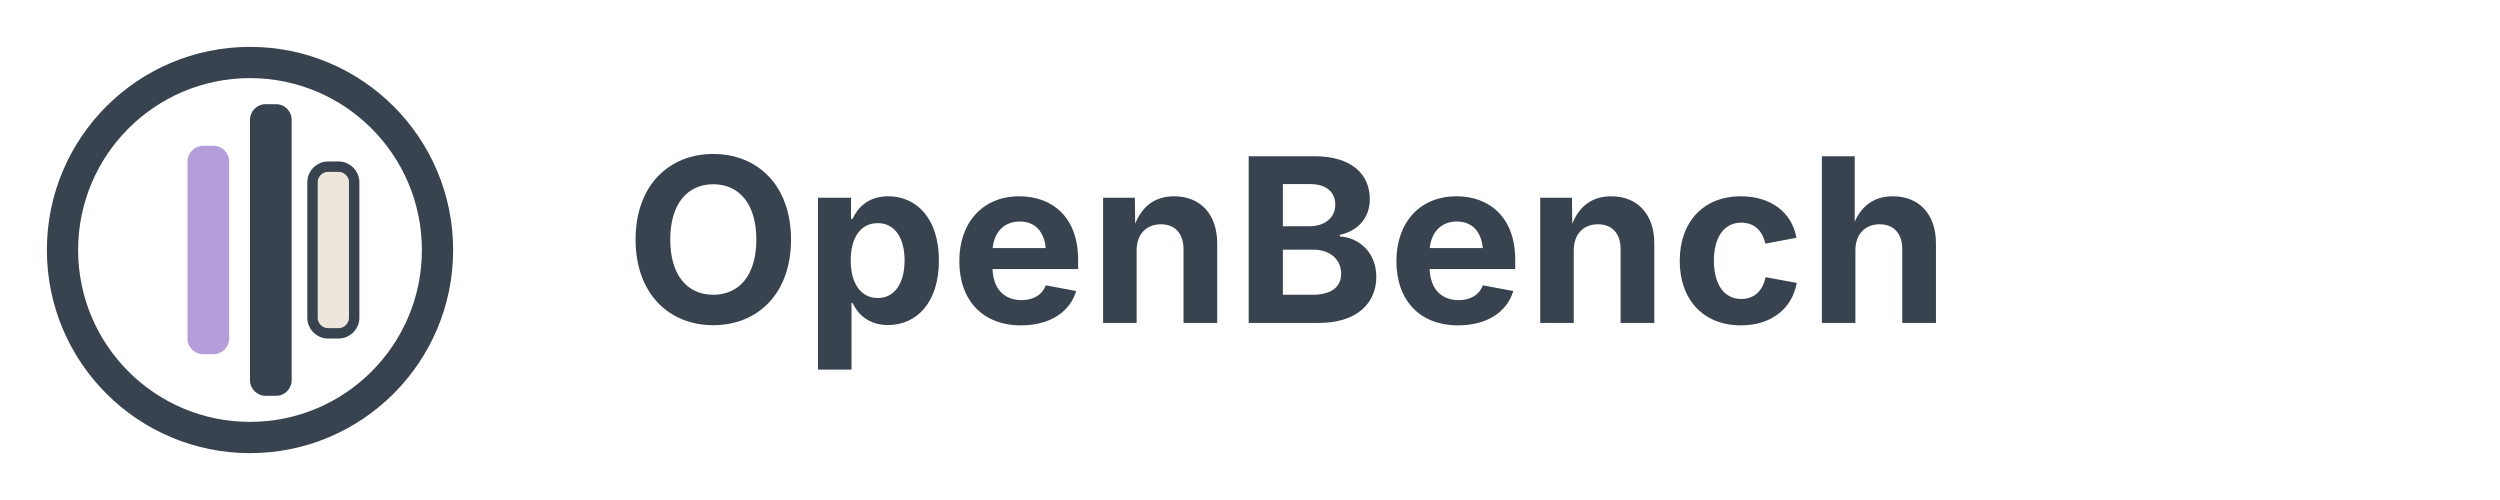
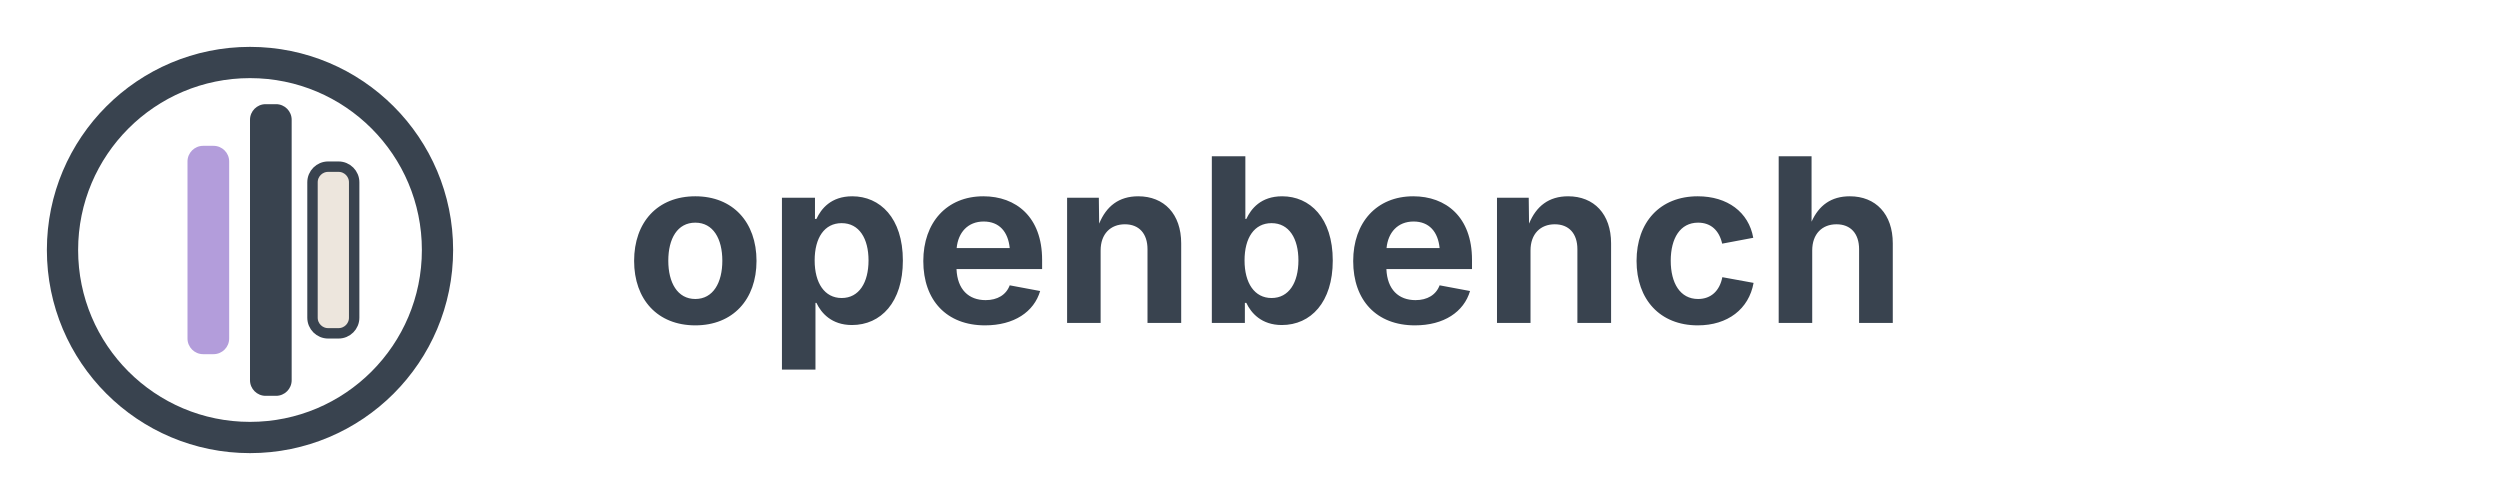
<svg xmlns="http://www.w3.org/2000/svg" width="240" height="48" viewBox="0 0 240 48" fill="none" role="img" aria-labelledby="title desc">
  <g transform="translate(4,4)">
    <circle cx="20" cy="20" r="18" fill="none" stroke="#39434F" stroke-width="3" />
    <rect x="14" y="10" width="4" height="20" rx="1.5" fill="#B39DDB" />
    <rect x="20" y="6" width="4" height="28" rx="1.5" fill="#39434F" />
    <rect x="26" y="12" width="4" height="16" rx="1.5" fill="#EDE6DD" stroke="#39434F" stroke-width="1" />
  </g>
  <text x="60" y="31" font-family="Neue Regrade, Inter, system-ui, sans-serif" font-size="22" font-weight="700" fill="#39434F" letter-spacing="0.2">
-     OpenBench
+     openbench
  </text>
</svg>
